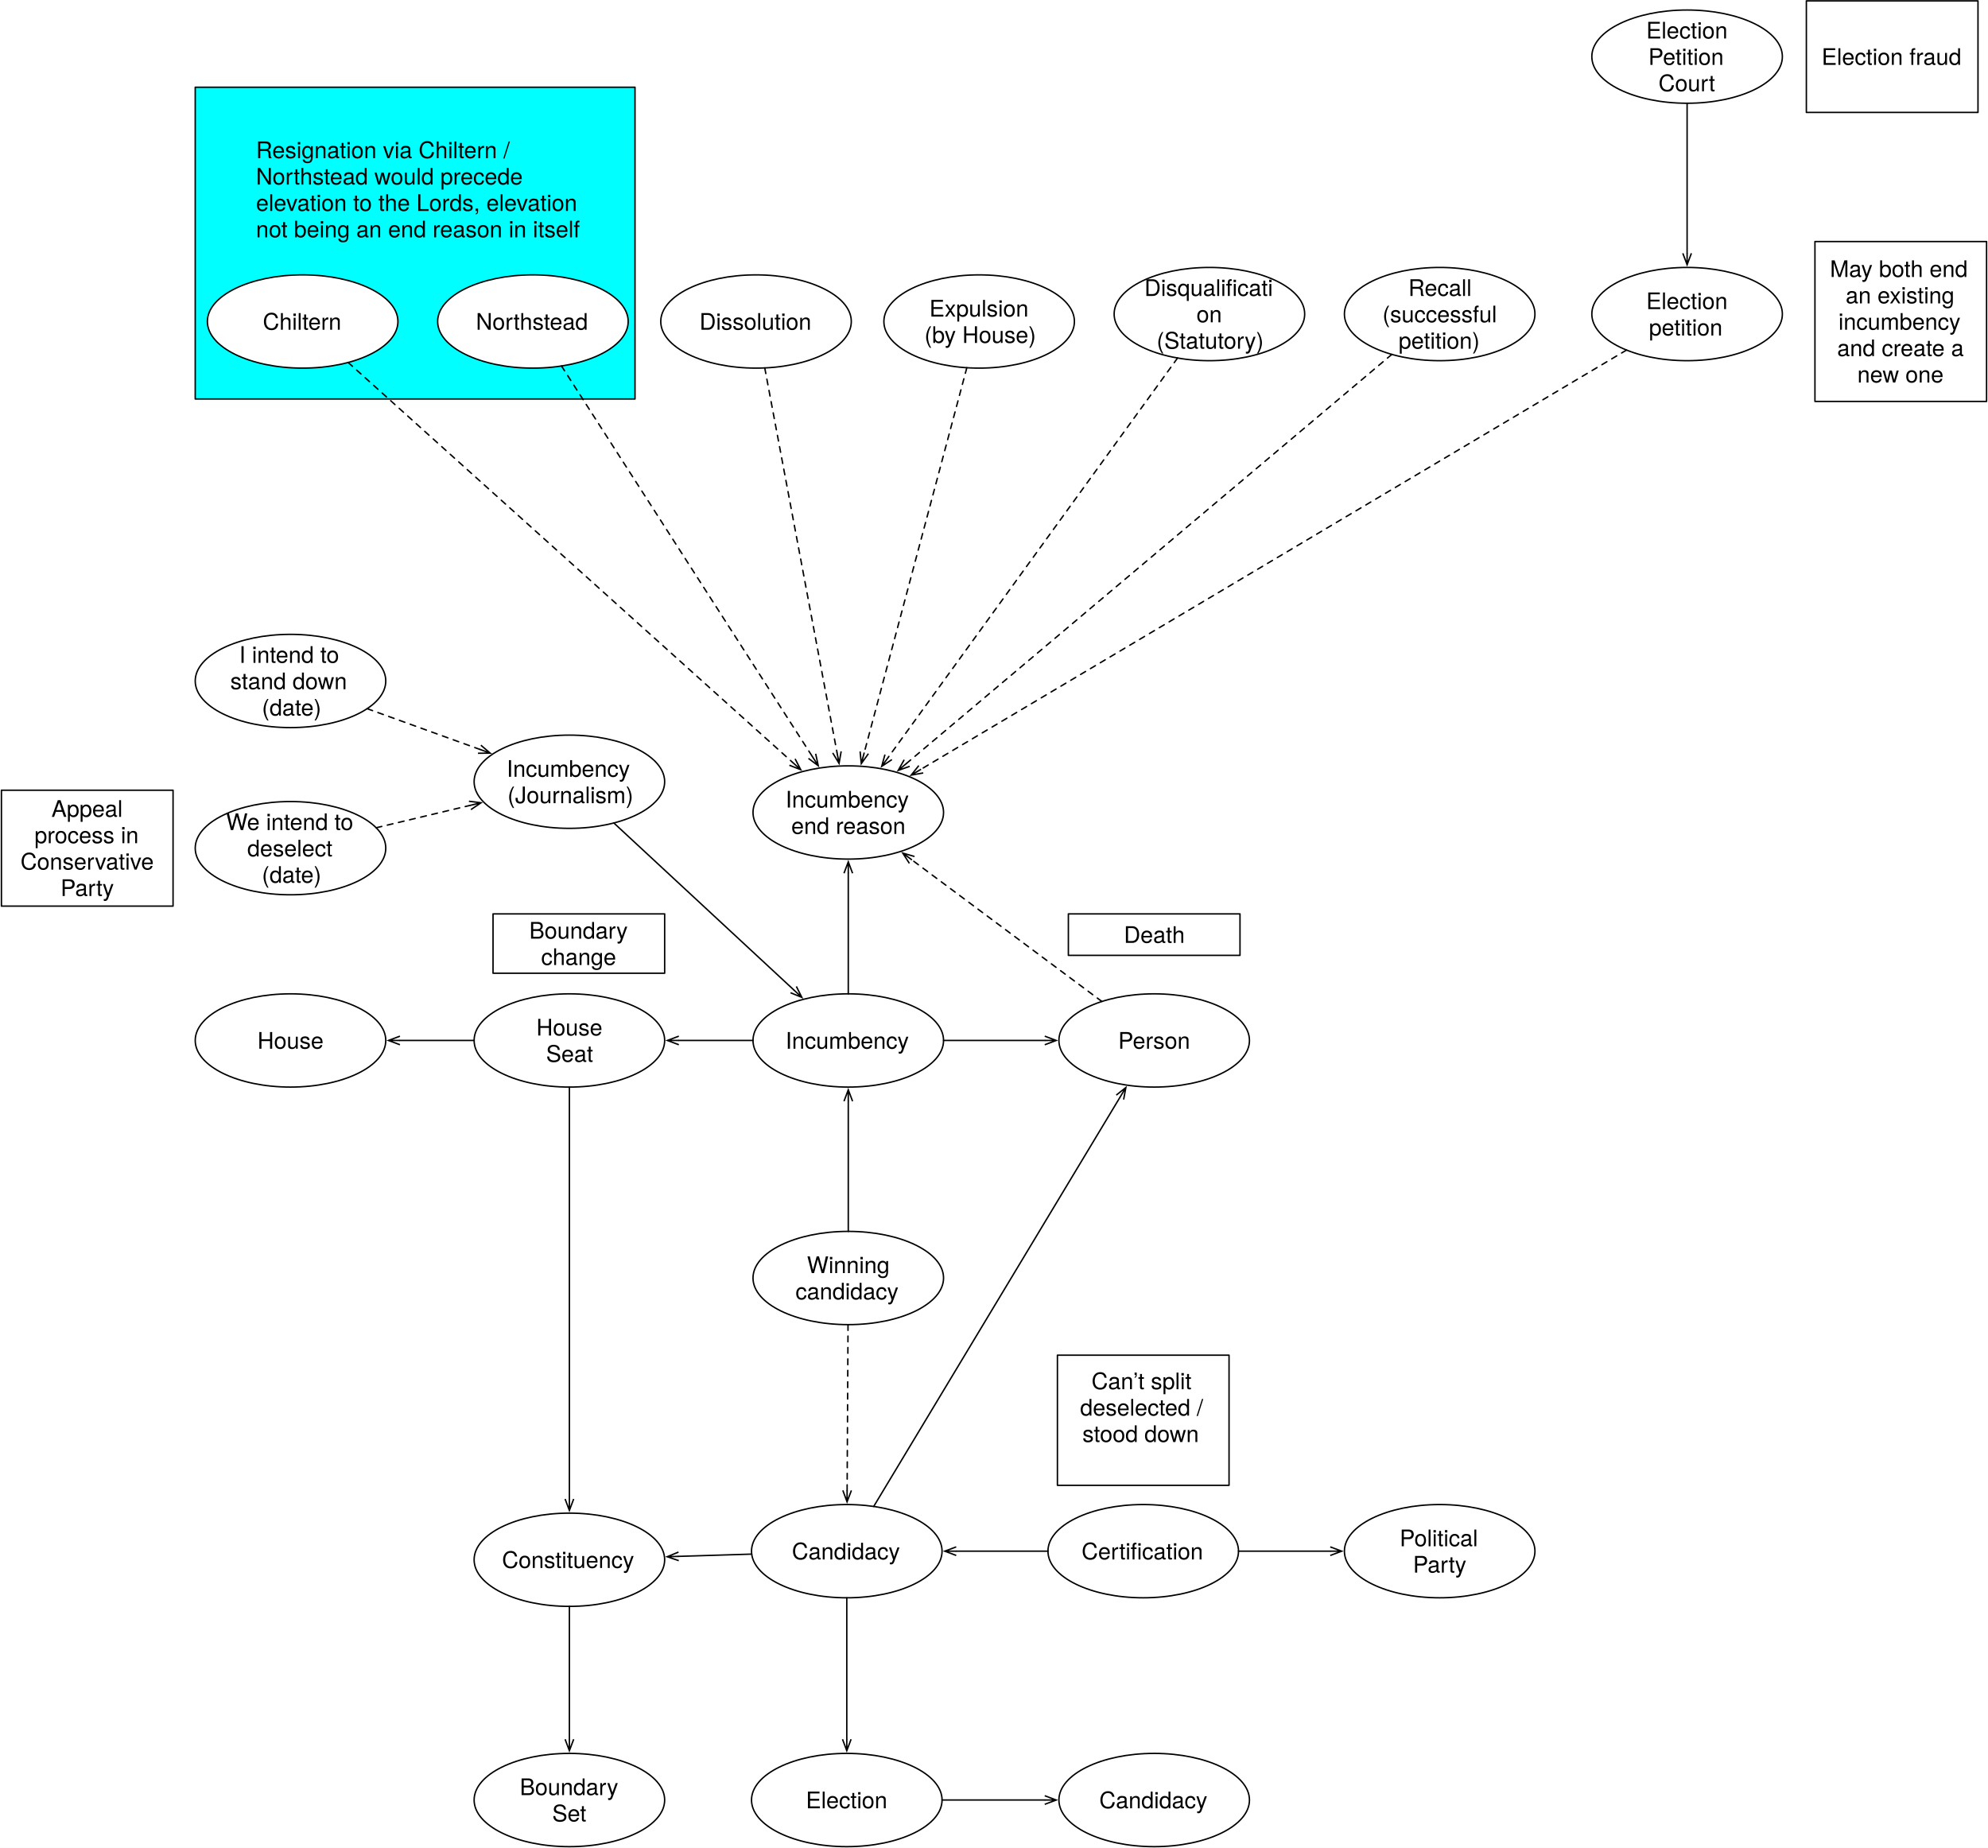
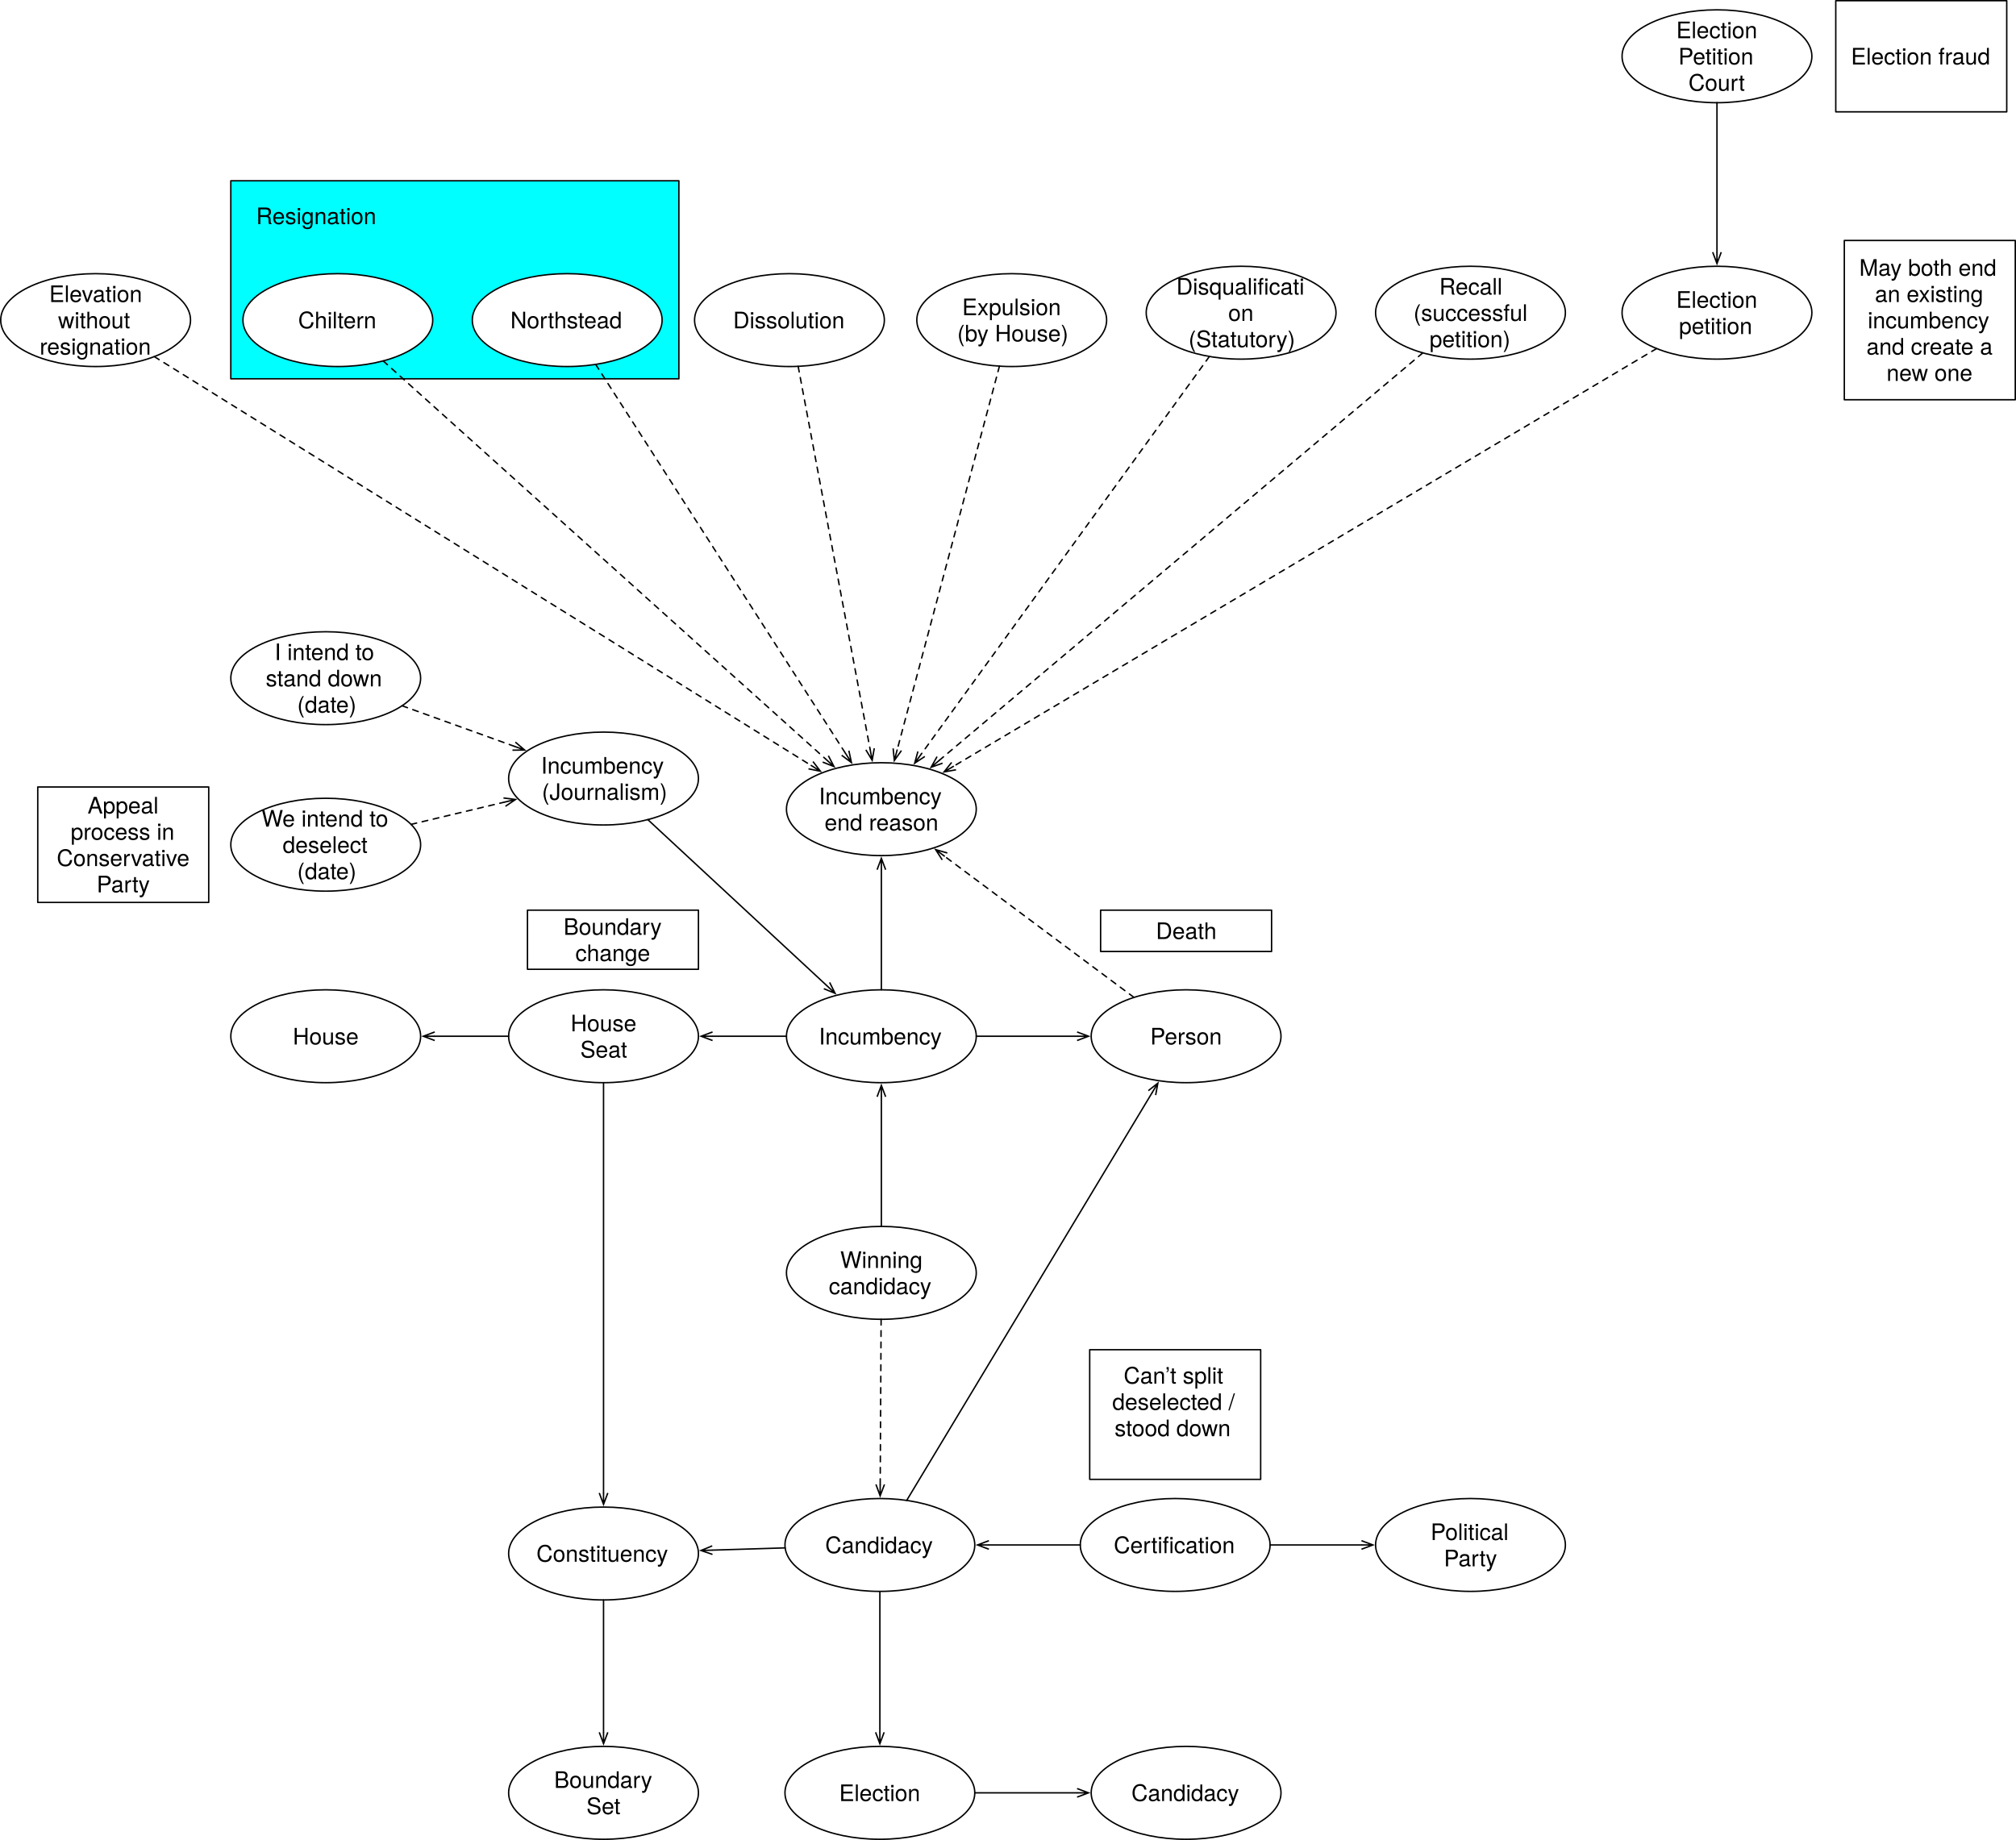
- <svg xmlns="http://www.w3.org/2000/svg" version="1.1" viewBox="-361 -373 1390 1292" width="1390" height="1292">
+ <svg xmlns="http://www.w3.org/2000/svg" version="1.1" viewBox="-386.5 -372.902 1415 1291.598" width="1415" height="1291.598">
  <defs>
    <marker orient="auto" overflow="visible" markerUnits="strokeWidth" id="StickArrow_Marker" stroke-linejoin="miter" stroke-miterlimit="10" viewBox="-1 -4 10 8" markerWidth="10" markerHeight="8" color="black">
      <g>
        <path d="M 8 0 L 0 0 M 0 -3 L 8 0 L 0 3" fill="none" stroke="currentColor" stroke-width="1" />
      </g>
    </marker>
  </defs>
  <g id="Canvas_1" stroke="none" stroke-opacity="1" stroke-dasharray="none" fill-opacity="1" fill="none">
-     <rect fill="white" x="-361" y="-373" width="1390" height="1292" />
+     <rect fill="white" x="-386.5" y="-372.902" width="1415" height="1291.598" />
    <g id="Canvas_1_Layer_1">
-       <g id="Graphic_63">
-         <rect x="-224.5" y="-312" width="307.5" height="218" fill="aqua" />
-         <rect x="-224.5" y="-312" width="307.5" height="218" stroke="black" stroke-linecap="round" stroke-linejoin="round" stroke-width="1" />
+       <g id="Graphic_67">
+         <rect x="-224.5" y="-246" width="314.5" height="139" fill="aqua" />
+         <rect x="-224.5" y="-246" width="314.5" height="139" stroke="black" stroke-linecap="round" stroke-linejoin="round" stroke-width="1" />
      </g>
      <g id="Graphic_2">
        <ellipse cx="446" cy="354.5" rx="66.614" ry="32.598" fill="white" />
        <ellipse cx="446" cy="354.5" rx="66.614" ry="32.598" stroke="black" stroke-linecap="round" stroke-linejoin="round" stroke-width="1" />
        <text transform="translate(397.7087 345.276)" fill="black">
          <tspan font-family="Helvetica Neue" font-size="16" fill="black" x="23.107" y="15">Person</tspan>
        </text>
      </g>
      <g id="Graphic_3">
        <rect x="386" y="266" width="120" height="29" fill="white" />
        <rect x="386" y="266" width="120" height="29" stroke="black" stroke-linecap="round" stroke-linejoin="round" stroke-width="1" />
        <text transform="translate(391 271.276)" fill="black">
          <tspan font-family="Helvetica Neue" font-size="16" fill="black" x="33.808" y="15">Death</tspan>
        </text>
      </g>
      <g id="Graphic_4">
        <ellipse cx="232.114" cy="354.5" rx="66.614" ry="32.598" fill="white" />
        <ellipse cx="232.114" cy="354.5" rx="66.614" ry="32.598" stroke="black" stroke-linecap="round" stroke-linejoin="round" stroke-width="1" />
        <text transform="translate(183.8228 345.276)" fill="black">
          <tspan font-family="Helvetica Neue" font-size="16" fill="black" x="4.419" y="15">Incumbency</tspan>
        </text>
      </g>
      <g id="Graphic_5">
        <ellipse cx="37.114" cy="354.5" rx="66.614" ry="32.598" fill="white" />
        <ellipse cx="37.114" cy="354.5" rx="66.614" ry="32.598" stroke="black" stroke-linecap="round" stroke-linejoin="round" stroke-width="1" />
        <text transform="translate(-11.17717 336.052)" fill="black">
          <tspan font-family="Helvetica Neue" font-size="16" fill="black" x="25.179" y="15">House</tspan>
          <tspan font-family="Helvetica Neue" font-size="16" fill="black" x="31.995" y="33.448">Seat</tspan>
        </text>
      </g>
      <g id="Graphic_6">
        <ellipse cx="-157.886" cy="354.5" rx="66.614" ry="32.598" fill="white" />
        <ellipse cx="-157.886" cy="354.5" rx="66.614" ry="32.598" stroke="black" stroke-linecap="round" stroke-linejoin="round" stroke-width="1" />
        <text transform="translate(-206.1772 345.276)" fill="black">
          <tspan font-family="Helvetica Neue" font-size="16" fill="black" x="25.179" y="15">House</tspan>
        </text>
      </g>
      <g id="Line_7">
        <line x1="298.728" y1="354.5" x2="369.486" y2="354.5" marker-end="url(#StickArrow_Marker)" stroke="black" stroke-linecap="round" stroke-linejoin="round" stroke-width="1" />
      </g>
      <g id="Line_8">
        <line x1="165.5" y1="354.5" x2="113.628" y2="354.5" marker-end="url(#StickArrow_Marker)" stroke="black" stroke-linecap="round" stroke-linejoin="round" stroke-width="1" />
      </g>
      <g id="Line_9">
        <line x1="-29.5" y1="354.5" x2="-81.372" y2="354.5" marker-end="url(#StickArrow_Marker)" stroke="black" stroke-linecap="round" stroke-linejoin="round" stroke-width="1" />
      </g>
      <g id="Graphic_10">
        <ellipse cx="37.114" cy="717.598" rx="66.614" ry="32.598" fill="white" />
        <ellipse cx="37.114" cy="717.598" rx="66.614" ry="32.598" stroke="black" stroke-linecap="round" stroke-linejoin="round" stroke-width="1" />
        <text transform="translate(-11.17717 708.3744)" fill="black">
          <tspan font-family="Helvetica Neue" font-size="16" fill="black" x="1.171" y="15">Constituency</tspan>
        </text>
      </g>
      <g id="Line_11">
        <line x1="37.114" y1="387.098" x2="37.114" y2="675.1" marker-end="url(#StickArrow_Marker)" stroke="black" stroke-linecap="round" stroke-linejoin="round" stroke-width="1" />
      </g>
      <g id="Graphic_12">
        <ellipse cx="37.114" cy="885.598" rx="66.614" ry="32.598" fill="white" />
        <ellipse cx="37.114" cy="885.598" rx="66.614" ry="32.598" stroke="black" stroke-linecap="round" stroke-linejoin="round" stroke-width="1" />
        <text transform="translate(-11.17717 867.1504)" fill="black">
          <tspan font-family="Helvetica Neue" font-size="16" fill="black" x="13.619" y="15">Boundary</tspan>
          <tspan font-family="Helvetica Neue" font-size="16" fill="black" x="36.291" y="33.448">Set</tspan>
        </text>
      </g>
      <g id="Line_13">
        <line x1="37.114" y1="750.197" x2="37.114" y2="843.1" marker-end="url(#StickArrow_Marker)" stroke="black" stroke-linecap="round" stroke-linejoin="round" stroke-width="1" />
      </g>
      <g id="Graphic_14">
        <rect x="-16.272" y="266" width="120" height="41.5" fill="white" />
        <rect x="-16.272" y="266" width="120" height="41.5" stroke="black" stroke-linecap="round" stroke-linejoin="round" stroke-width="1" />
        <text transform="translate(-11.27165 268.302)" fill="black">
          <tspan font-family="Helvetica Neue" font-size="16" fill="black" x="20.328" y="15">Boundary </tspan>
          <tspan font-family="Helvetica Neue" font-size="16" fill="black" x="28.624" y="33.448">change</tspan>
        </text>
      </g>
      <g id="Graphic_16">
        <ellipse cx="232.114" cy="520.598" rx="66.614" ry="32.598" fill="white" />
        <ellipse cx="232.114" cy="520.598" rx="66.614" ry="32.598" stroke="black" stroke-linecap="round" stroke-linejoin="round" stroke-width="1" />
        <text transform="translate(183.8228 502.1504)" fill="black">
          <tspan font-family="Helvetica Neue" font-size="16" fill="black" x="19.395" y="15">Winning </tspan>
          <tspan font-family="Helvetica Neue" font-size="16" fill="black" x="11.395" y="33.448">candidacy</tspan>
        </text>
      </g>
      <g id="Line_17">
        <line x1="231.936" y1="553.197" x2="231.303" y2="669.1" marker-end="url(#StickArrow_Marker)" stroke="black" stroke-linecap="round" stroke-linejoin="round" stroke-dasharray="4.0,4.0" stroke-width="1" />
      </g>
      <g id="Line_18">
        <line x1="232.114" y1="488" x2="232.114" y2="396.998" marker-end="url(#StickArrow_Marker)" stroke="black" stroke-linecap="round" stroke-linejoin="round" stroke-width="1" />
      </g>
      <g id="Graphic_20">
        <ellipse cx="232.114" cy="195.098" rx="66.614" ry="32.598" fill="white" />
        <ellipse cx="232.114" cy="195.098" rx="66.614" ry="32.598" stroke="black" stroke-linecap="round" stroke-linejoin="round" stroke-width="1" />
        <text transform="translate(183.8228 176.6504)" fill="black">
          <tspan font-family="Helvetica Neue" font-size="16" fill="black" x="4.419" y="15">Incumbency</tspan>
          <tspan font-family="Helvetica Neue" font-size="16" fill="black" x="8.427" y="33.448">end reason</tspan>
        </text>
      </g>
      <g id="Line_21">
        <line x1="232.114" y1="321.902" x2="232.114" y2="237.597" marker-end="url(#StickArrow_Marker)" stroke="black" stroke-linecap="round" stroke-linejoin="round" stroke-width="1" />
      </g>
      <g id="Graphic_22">
        <ellipse cx="-149.386" cy="-148.205" rx="66.614" ry="32.598" fill="white" />
        <ellipse cx="-149.386" cy="-148.205" rx="66.614" ry="32.598" stroke="black" stroke-linecap="round" stroke-linejoin="round" stroke-width="1" />
        <text transform="translate(-197.6772 -157.4287)" fill="black">
          <tspan font-family="Helvetica Neue" font-size="16" fill="black" x="20.443" y="15">Chiltern</tspan>
        </text>
      </g>
      <g id="Line_23">
        <line x1="409.43" y1="327.245" x2="276.622" y2="228.269" marker-end="url(#StickArrow_Marker)" stroke="black" stroke-linecap="round" stroke-linejoin="round" stroke-dasharray="4.0,4.0" stroke-width="1" />
      </g>
      <g id="Line_24">
        <line x1="-117.553" y1="-119.559" x2="192.923" y2="159.831" marker-end="url(#StickArrow_Marker)" stroke="black" stroke-linecap="round" stroke-linejoin="round" stroke-dasharray="4.0,4.0" stroke-width="1" />
      </g>
      <g id="Graphic_25">
        <ellipse cx="11.614" cy="-148.205" rx="66.614" ry="32.598" fill="white" />
        <ellipse cx="11.614" cy="-148.205" rx="66.614" ry="32.598" stroke="black" stroke-linecap="round" stroke-linejoin="round" stroke-width="1" />
        <text transform="translate(-36.67717 -157.4287)" fill="black">
          <tspan font-family="Helvetica Neue" font-size="16" fill="black" x="8.435" y="15">Northstead</tspan>
        </text>
      </g>
      <g id="Line_26">
        <line x1="31.592" y1="-117.1" x2="206.786" y2="155.664" marker-end="url(#StickArrow_Marker)" stroke="black" stroke-linecap="round" stroke-linejoin="round" stroke-dasharray="4.0,4.0" stroke-width="1" />
      </g>
      <g id="Graphic_27">
        <ellipse cx="167.614" cy="-148.205" rx="66.614" ry="32.598" fill="white" />
        <ellipse cx="167.614" cy="-148.205" rx="66.614" ry="32.598" stroke="black" stroke-linecap="round" stroke-linejoin="round" stroke-width="1" />
        <text transform="translate(119.3228 -157.4287)" fill="black">
          <tspan font-family="Helvetica Neue" font-size="16" fill="black" x="8.731" y="15">Dissolution</tspan>
        </text>
      </g>
      <g id="Line_28">
        <line x1="173.713" y1="-115.742" x2="224.187" y2="152.906" marker-end="url(#StickArrow_Marker)" stroke="black" stroke-linecap="round" stroke-linejoin="round" stroke-dasharray="4.0,4.0" stroke-width="1" />
      </g>
      <g id="Graphic_29">
        <ellipse cx="323.614" cy="-148.205" rx="66.614" ry="32.598" fill="white" />
        <ellipse cx="323.614" cy="-148.205" rx="66.614" ry="32.598" stroke="black" stroke-linecap="round" stroke-linejoin="round" stroke-width="1" />
        <text transform="translate(275.3228 -166.6527)" fill="black">
          <tspan font-family="Helvetica Neue" font-size="16" fill="black" x="13.475" y="15">Expulsion</tspan>
          <tspan font-family="Helvetica Neue" font-size="16" fill="black" x="10.067" y="33.448">(by House)</tspan>
        </text>
      </g>
      <g id="Line_30">
        <line x1="314.998" y1="-115.878" x2="243.28" y2="153.206" marker-end="url(#StickArrow_Marker)" stroke="black" stroke-linecap="round" stroke-linejoin="round" stroke-dasharray="4.0,4.0" stroke-width="1" />
      </g>
      <g id="Graphic_31">
        <ellipse cx="484.614" cy="-153.402" rx="66.614" ry="32.598" fill="white" />
        <ellipse cx="484.614" cy="-153.402" rx="66.614" ry="32.598" stroke="black" stroke-linecap="round" stroke-linejoin="round" stroke-width="1" />
        <text transform="translate(436.3228 -181.0736)" fill="black">
          <tspan font-family="Helvetica Neue" font-size="16" fill="black" x="2.811" y="15">Disqualificati</tspan>
          <tspan font-family="Helvetica Neue" font-size="16" fill="black" x="39.251" y="33.448">on</tspan>
          <tspan font-family="Helvetica Neue" font-size="16" fill="black" x="11.403" y="51.896">(Statutory)</tspan>
        </text>
      </g>
      <g id="Line_32">
        <line x1="462.348" y1="-122.67" x2="260.189" y2="156.35" marker-end="url(#StickArrow_Marker)" stroke="black" stroke-linecap="round" stroke-linejoin="round" stroke-dasharray="4.0,4.0" stroke-width="1" />
      </g>
      <g id="Graphic_33">
        <ellipse cx="645.614" cy="-153.402" rx="66.614" ry="32.598" fill="white" />
        <ellipse cx="645.614" cy="-153.402" rx="66.614" ry="32.598" stroke="black" stroke-linecap="round" stroke-linejoin="round" stroke-width="1" />
        <text transform="translate(597.3228 -181.0736)" fill="black">
          <tspan font-family="Helvetica Neue" font-size="16" fill="black" x="26.371" y="15">Recall </tspan>
          <tspan font-family="Helvetica Neue" font-size="16" fill="black" x="8.291" y="33.448">(successful </tspan>
          <tspan font-family="Helvetica Neue" font-size="16" fill="black" x="19.547" y="51.896">petition)</tspan>
        </text>
      </g>
      <g id="Line_34">
        <line x1="612.157" y1="-125.204" x2="273.141" y2="160.521" marker-end="url(#StickArrow_Marker)" stroke="black" stroke-linecap="round" stroke-linejoin="round" stroke-dasharray="4.0,4.0" stroke-width="1" />
      </g>
      <g id="Graphic_35">
        <ellipse cx="818.614" cy="-153.402" rx="66.614" ry="32.598" fill="white" />
        <ellipse cx="818.614" cy="-153.402" rx="66.614" ry="32.598" stroke="black" stroke-linecap="round" stroke-linejoin="round" stroke-width="1" />
        <text transform="translate(770.3228 -171.8496)" fill="black">
          <tspan font-family="Helvetica Neue" font-size="16" fill="black" x="19.699" y="15">Election </tspan>
          <tspan font-family="Helvetica Neue" font-size="16" fill="black" x="21.619" y="33.448">petition</tspan>
        </text>
      </g>
      <g id="Line_36">
        <line x1="776.263" y1="-128.237" x2="282.976" y2="164.876" marker-end="url(#StickArrow_Marker)" stroke="black" stroke-linecap="round" stroke-linejoin="round" stroke-dasharray="4.0,4.0" stroke-width="1" />
      </g>
      <g id="Graphic_38">
        <ellipse cx="818.614" cy="-333.402" rx="66.614" ry="32.598" fill="white" />
        <ellipse cx="818.614" cy="-333.402" rx="66.614" ry="32.598" stroke="black" stroke-linecap="round" stroke-linejoin="round" stroke-width="1" />
        <text transform="translate(770.3228 -361.0736)" fill="black">
          <tspan font-family="Helvetica Neue" font-size="16" fill="black" x="19.699" y="15">Election </tspan>
          <tspan font-family="Helvetica Neue" font-size="16" fill="black" x="21.179" y="33.448">Petition</tspan>
          <tspan font-family="Helvetica Neue" font-size="16" fill="black" x="28.291" y="51.896">Court</tspan>
        </text>
      </g>
      <g id="Line_39">
        <line x1="818.614" y1="-300.803" x2="818.614" y2="-195.9" marker-end="url(#StickArrow_Marker)" stroke="black" stroke-linecap="round" stroke-linejoin="round" stroke-width="1" />
      </g>
      <g id="Graphic_40">
        <rect x="902" y="-372.402" width="120" height="78" fill="white" />
        <rect x="902" y="-372.402" width="120" height="78" stroke="black" stroke-linecap="round" stroke-linejoin="round" stroke-width="1" />
        <text transform="translate(907 -342.6256)" fill="black">
          <tspan font-family="Helvetica Neue" font-size="16" fill="black" x="5.664" y="15">Election fraud</tspan>
        </text>
      </g>
      <g id="Graphic_41">
        <rect x="908" y="-204.106" width="120" height="111.803" fill="white" />
        <rect x="908" y="-204.106" width="120" height="111.803" stroke="black" stroke-linecap="round" stroke-linejoin="round" stroke-width="1" />
        <text transform="translate(913 -194.3247)" fill="black">
          <tspan font-family="Helvetica Neue" font-size="16" fill="black" x="5.496" y="15">May both end </tspan>
          <tspan font-family="Helvetica Neue" font-size="16" fill="black" x="16.48" y="33.448">an existing </tspan>
          <tspan font-family="Helvetica Neue" font-size="16" fill="black" x="11.424" y="51.896">incumbency </tspan>
          <tspan font-family="Helvetica Neue" font-size="16" fill="black" x="10.544" y="70.344">and create a </tspan>
          <tspan font-family="Helvetica Neue" font-size="16" fill="black" x="24.632" y="88.792">new one</tspan>
        </text>
      </g>
      <g id="Graphic_44">
        <ellipse cx="231.071" cy="711.598" rx="66.614" ry="32.598" fill="white" />
        <ellipse cx="231.071" cy="711.598" rx="66.614" ry="32.598" stroke="black" stroke-linecap="round" stroke-linejoin="round" stroke-width="1" />
        <text transform="translate(182.7795 702.3744)" fill="black">
          <tspan font-family="Helvetica Neue" font-size="16" fill="black" x="9.915" y="15">Candidacy</tspan>
        </text>
      </g>
      <g id="Line_45">
        <line x1="164.589" y1="713.655" x2="113.492" y2="715.236" marker-end="url(#StickArrow_Marker)" stroke="black" stroke-linecap="round" stroke-linejoin="round" stroke-width="1" />
      </g>
      <g id="Graphic_46">
        <ellipse cx="645.614" cy="711.598" rx="66.614" ry="32.598" fill="white" />
        <ellipse cx="645.614" cy="711.598" rx="66.614" ry="32.598" stroke="black" stroke-linecap="round" stroke-linejoin="round" stroke-width="1" />
        <text transform="translate(597.3228 693.1504)" fill="black">
          <tspan font-family="Helvetica Neue" font-size="16" fill="black" x="20.299" y="15">Political</tspan>
          <tspan font-family="Helvetica Neue" font-size="16" fill="black" x="29.627" y="33.448">Party</tspan>
        </text>
      </g>
      <g id="Graphic_47">
        <ellipse cx="438.342" cy="711.598" rx="66.614" ry="32.598" fill="white" />
        <ellipse cx="438.342" cy="711.598" rx="66.614" ry="32.598" stroke="black" stroke-linecap="round" stroke-linejoin="round" stroke-width="1" />
        <text transform="translate(390.0512 702.3744)" fill="black">
          <tspan font-family="Helvetica Neue" font-size="16" fill="black" x="5.187" y="15">Certification</tspan>
        </text>
      </g>
      <g id="Line_48">
        <line x1="371.728" y1="711.598" x2="307.585" y2="711.598" marker-end="url(#StickArrow_Marker)" stroke="black" stroke-linecap="round" stroke-linejoin="round" stroke-width="1" />
      </g>
      <g id="Line_49">
        <line x1="504.957" y1="711.598" x2="569.1" y2="711.598" marker-end="url(#StickArrow_Marker)" stroke="black" stroke-linecap="round" stroke-linejoin="round" stroke-width="1" />
      </g>
      <g id="Line_50">
        <line x1="249.895" y1="680.322" x2="422.07" y2="394.258" marker-end="url(#StickArrow_Marker)" stroke="black" stroke-linecap="round" stroke-linejoin="round" stroke-width="1" />
      </g>
      <g id="Graphic_51">
        <ellipse cx="231.071" cy="885.598" rx="66.614" ry="32.598" fill="white" />
        <ellipse cx="231.071" cy="885.598" rx="66.614" ry="32.598" stroke="black" stroke-linecap="round" stroke-linejoin="round" stroke-width="1" />
        <text transform="translate(182.7795 876.3744)" fill="black">
          <tspan font-family="Helvetica Neue" font-size="16" fill="black" x="19.699" y="15">Election</tspan>
        </text>
      </g>
      <g id="Line_52">
        <line x1="231.071" y1="744.197" x2="231.071" y2="843.1" marker-end="url(#StickArrow_Marker)" stroke="black" stroke-linecap="round" stroke-linejoin="round" stroke-width="1" />
      </g>
      <g id="Graphic_53">
        <rect x="378.342" y="574.549" width="120" height="91" fill="white" />
        <rect x="378.342" y="574.549" width="120" height="91" stroke="black" stroke-linecap="round" stroke-linejoin="round" stroke-width="1" />
        <text transform="translate(383.3425 583.3772)" fill="black">
          <tspan font-family="Helvetica Neue" font-size="16" fill="black" x="18.84" y="15">Can’t split </tspan>
          <tspan font-family="Helvetica Neue" font-size="16" fill="black" x="10.848" y="33.448">deselected / </tspan>
          <tspan font-family="Helvetica Neue" font-size="16" fill="black" x="12.48" y="51.896">stood down</tspan>
        </text>
      </g>
      <g id="Graphic_54">
        <ellipse cx="446" cy="885.598" rx="66.614" ry="32.598" fill="white" />
        <ellipse cx="446" cy="885.598" rx="66.614" ry="32.598" stroke="black" stroke-linecap="round" stroke-linejoin="round" stroke-width="1" />
        <text transform="translate(397.7087 876.3744)" fill="black">
          <tspan font-family="Helvetica Neue" font-size="16" fill="black" x="9.915" y="15">Candidacy</tspan>
        </text>
      </g>
      <g id="Line_55">
        <line x1="297.685" y1="885.598" x2="369.486" y2="885.598" marker-end="url(#StickArrow_Marker)" stroke="black" stroke-linecap="round" stroke-linejoin="round" stroke-width="1" />
      </g>
      <g id="Graphic_56">
        <ellipse cx="37.114" cy="173.598" rx="66.614" ry="32.598" fill="white" />
        <ellipse cx="37.114" cy="173.598" rx="66.614" ry="32.598" stroke="black" stroke-linecap="round" stroke-linejoin="round" stroke-width="1" />
        <text transform="translate(-11.17717 155.1504)" fill="black">
          <tspan font-family="Helvetica Neue" font-size="16" fill="black" x="4.419" y="15">Incumbency</tspan>
          <tspan font-family="Helvetica Neue" font-size="16" fill="black" x="5.027" y="33.448">(Journalism)</tspan>
        </text>
      </g>
      <g id="Line_57">
        <line x1="68.202" y1="202.439" x2="193.768" y2="318.926" marker-end="url(#StickArrow_Marker)" stroke="black" stroke-linecap="round" stroke-linejoin="round" stroke-width="1" />
      </g>
      <g id="Graphic_58">
        <ellipse cx="-157.886" cy="103.148" rx="66.614" ry="32.598" fill="white" />
        <ellipse cx="-157.886" cy="103.148" rx="66.614" ry="32.598" stroke="black" stroke-linecap="round" stroke-linejoin="round" stroke-width="1" />
        <text transform="translate(-206.1772 75.47564)" fill="black">
          <tspan font-family="Helvetica Neue" font-size="16" fill="black" x="12.427" y="15">I intend to </tspan>
          <tspan font-family="Helvetica Neue" font-size="16" fill="black" x="6.211" y="33.448">stand down </tspan>
          <tspan font-family="Helvetica Neue" font-size="16" fill="black" x="28.291" y="51.896">(date)</tspan>
        </text>
      </g>
      <g id="Line_59">
        <line x1="-104.287" y1="122.512" x2="-25.795" y2="150.87" marker-end="url(#StickArrow_Marker)" stroke="black" stroke-linecap="round" stroke-linejoin="round" stroke-dasharray="4.0,4.0" stroke-width="1" />
      </g>
      <g id="Graphic_60">
        <ellipse cx="-157.886" cy="220.049" rx="66.614" ry="32.598" fill="white" />
        <ellipse cx="-157.886" cy="220.049" rx="66.614" ry="32.598" stroke="black" stroke-linecap="round" stroke-linejoin="round" stroke-width="1" />
        <text transform="translate(-206.1772 192.3772)" fill="black">
          <tspan font-family="Helvetica Neue" font-size="16" fill="black" x="3.251" y="15">We intend to </tspan>
          <tspan font-family="Helvetica Neue" font-size="16" fill="black" x="18.067" y="33.448">deselect </tspan>
          <tspan font-family="Helvetica Neue" font-size="16" fill="black" x="28.291" y="51.896">(date)</tspan>
        </text>
      </g>
      <g id="Line_61">
        <line x1="-97.975" y1="205.778" x2="-32.428" y2="190.164" marker-end="url(#StickArrow_Marker)" stroke="black" stroke-linecap="round" stroke-linejoin="round" stroke-dasharray="4.0,4.0" stroke-width="1" />
      </g>
      <g id="Graphic_62">
        <rect x="-360" y="179.525" width="120" height="81.049" fill="white" />
        <rect x="-360" y="179.525" width="120" height="81.049" stroke="black" stroke-linecap="round" stroke-linejoin="round" stroke-width="1" />
        <text transform="translate(-355 183.1532)" fill="black">
          <tspan font-family="Helvetica Neue" font-size="16" fill="black" x="29.96" y="15">Appeal </tspan>
          <tspan font-family="Helvetica Neue" font-size="16" fill="black" x="18.104" y="33.448">process in </tspan>
          <tspan font-family="Helvetica Neue" font-size="16" fill="black" x="8.336" y="51.896">Conservative </tspan>
          <tspan font-family="Helvetica Neue" font-size="16" fill="black" x="36.336" y="70.344">Party</tspan>
        </text>
      </g>
-       <g id="Graphic_64">
-         <text transform="translate(-182 -277.396)" fill="black">
-           <tspan font-family="Helvetica Neue" font-size="16" fill="black" x="0" y="15">Resignation via Chiltern / </tspan>
-           <tspan font-family="Helvetica Neue" font-size="16" fill="black" x="0" y="33.448">Northstead would precede </tspan>
-           <tspan font-family="Helvetica Neue" font-size="16" fill="black" x="0" y="51.896">elevation to the Lords, elevation </tspan>
-           <tspan font-family="Helvetica Neue" font-size="16" fill="black" x="0" y="70.344">not being an end reason in itself</tspan>
+       <g id="Graphic_65">
+         <ellipse cx="-319.386" cy="-148.205" rx="66.614" ry="32.598" fill="white" />
+         <ellipse cx="-319.386" cy="-148.205" rx="66.614" ry="32.598" stroke="black" stroke-linecap="round" stroke-linejoin="round" stroke-width="1" />
+         <text transform="translate(-367.6772 -175.8767)" fill="black">
+           <tspan font-family="Helvetica Neue" font-size="16" fill="black" x="15.699" y="15">Elevation </tspan>
+           <tspan font-family="Helvetica Neue" font-size="16" fill="black" x="21.923" y="33.448">without </tspan>
+           <tspan font-family="Helvetica Neue" font-size="16" fill="black" x="9.027" y="51.896">resignation</tspan>
+         </text>
+       </g>
+       <g id="Line_66">
+         <line x1="-278.212" y1="-122.575" x2="182.536" y2="164.237" marker-end="url(#StickArrow_Marker)" stroke="black" stroke-linecap="round" stroke-linejoin="round" stroke-dasharray="4.0,4.0" stroke-width="1" />
+       </g>
+       <g id="Graphic_68">
+         <text transform="translate(-219.5 -230.5518)" fill="black">
+           <tspan font-family="Helvetica Neue" font-size="16" fill="black" x="12.776" y="15">Resignation</tspan>
        </text>
      </g>
    </g>
  </g>
</svg>
